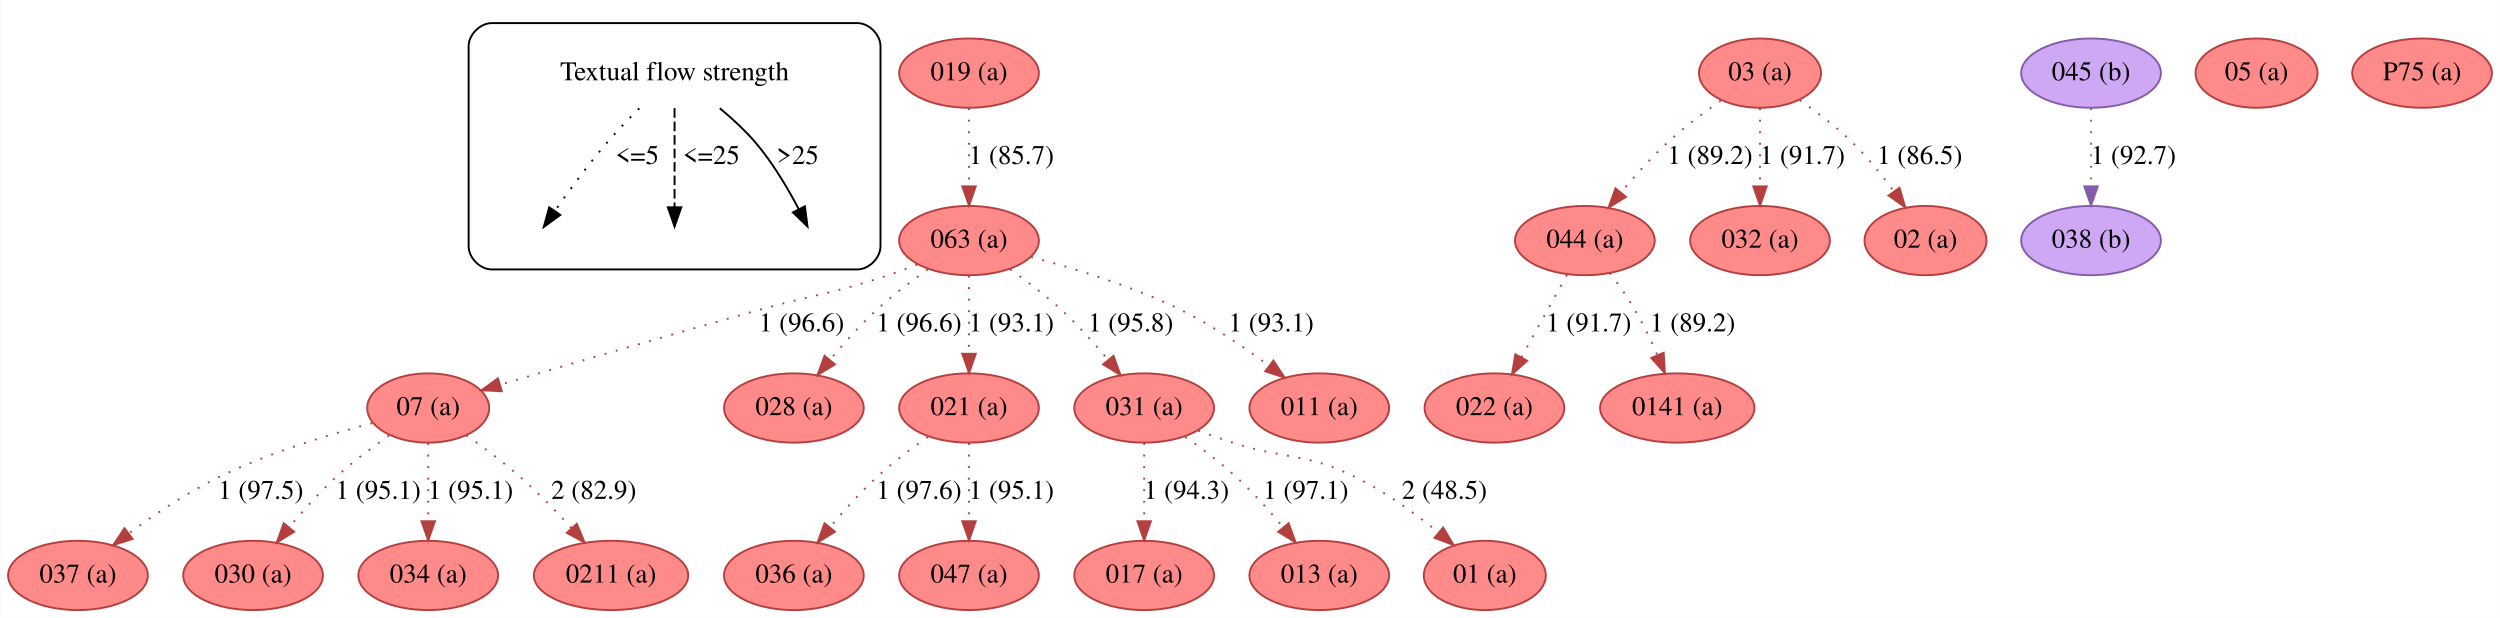
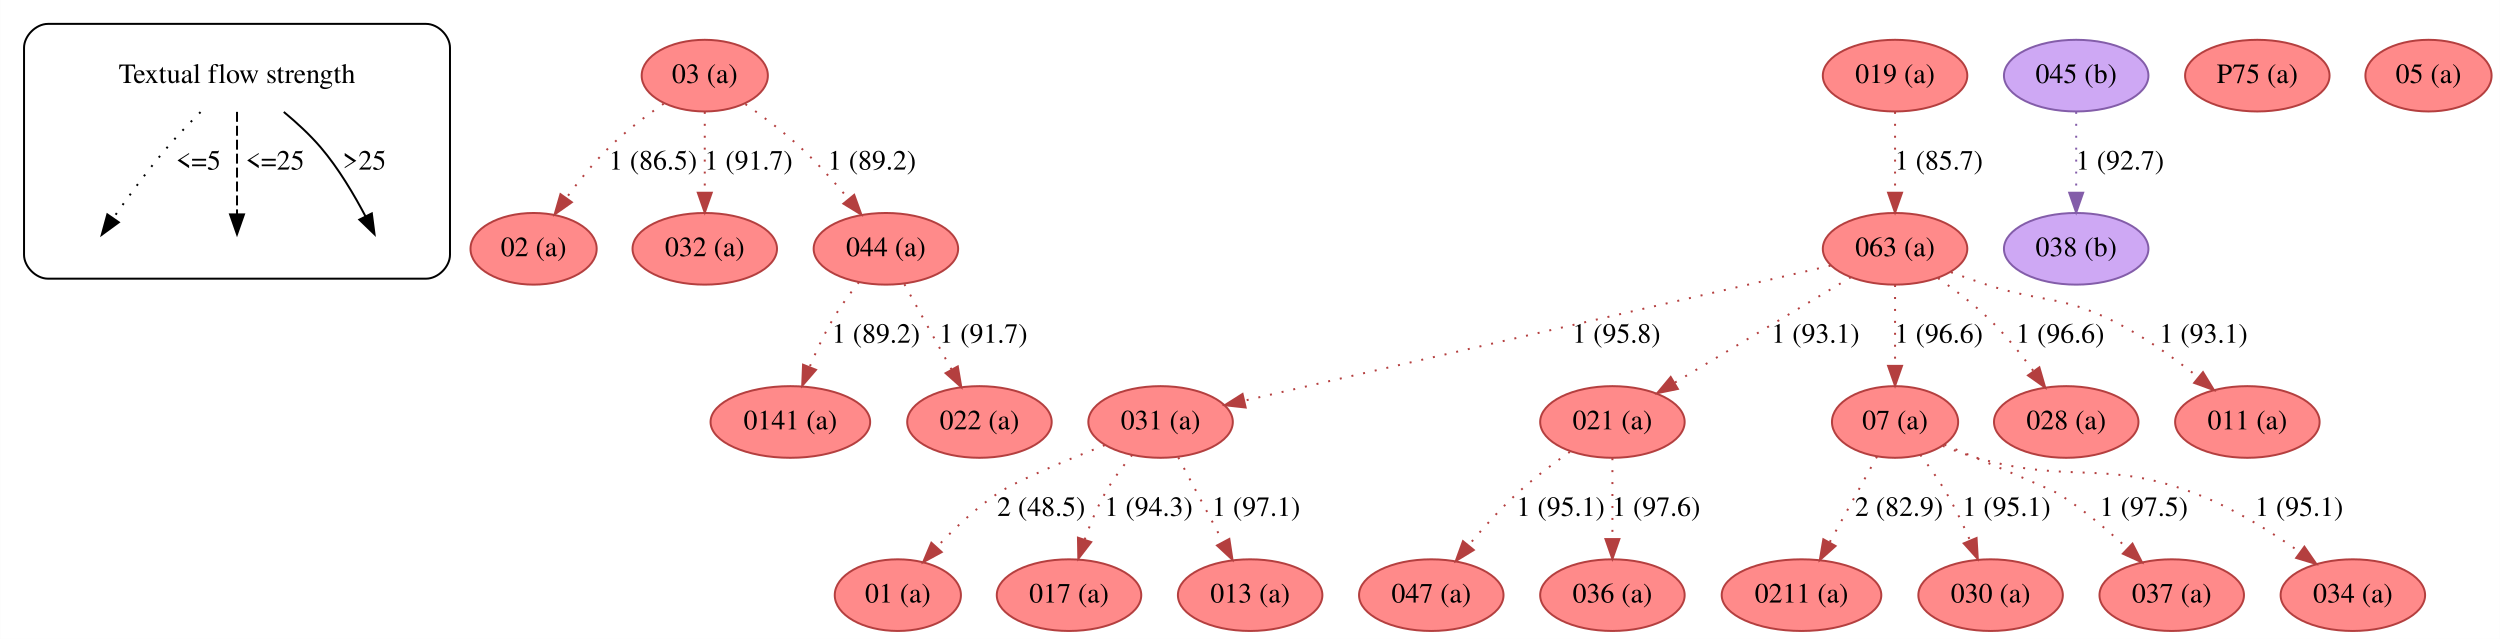
- <svg xmlns="http://www.w3.org/2000/svg" width="1299pt" height="321pt" viewBox="0.00 0.00 1298.79 321.00">
+ <svg xmlns="http://www.w3.org/2000/svg" width="1256pt" height="321pt" viewBox="0.00 0.00 1255.85 321.00">
  <g id="graph0" class="graph" transform="scale(1 1) rotate(0) translate(4 317)">
-     <polygon fill="white" stroke="none" points="-4,4 -4,-317 1294.79,-317 1294.79,4 -4,4" />
+     <polygon fill="white" stroke="none" points="-4,4 -4,-317 1251.85,-317 1251.85,4 -4,4" />
    <g id="clust1" class="cluster">
-       <path fill="none" stroke="black" d="M251.397,-177C251.397,-177 441.397,-177 441.397,-177 447.397,-177 453.397,-183 453.397,-189 453.397,-189 453.397,-293 453.397,-293 453.397,-299 447.397,-305 441.397,-305 441.397,-305 251.397,-305 251.397,-305 245.397,-305 239.397,-299 239.397,-293 239.397,-293 239.397,-189 239.397,-189 239.397,-183 245.397,-177 251.397,-177" />
+       <path fill="none" stroke="black" d="M20,-177C20,-177 210,-177 210,-177 216,-177 222,-183 222,-189 222,-189 222,-293 222,-293 222,-299 216,-305 210,-305 210,-305 20,-305 20,-305 14,-305 8,-299 8,-293 8,-293 8,-189 8,-189 8,-183 14,-177 20,-177" />
    </g>
    <g id="node1" class="node">
-       <text text-anchor="middle" x="346.397" y="-275.3" font-family="Times,serif" font-size="14.00">Textual flow strength</text>
+       <text text-anchor="middle" x="115" y="-275.3" font-family="Times,serif" font-size="14.00">Textual flow strength</text>
    </g>
    <g id="edge1" class="edge">
-       <path fill="none" stroke="black" stroke-dasharray="1,5" d="M328.062,-260.686C322.529,-255.194 316.557,-248.989 311.397,-243 301.568,-231.593 291.469,-217.779 284.31,-207.563" />
-       <polygon fill="black" stroke="black" points="287.011,-205.314 278.453,-199.068 281.248,-209.288 287.011,-205.314" />
-       <text text-anchor="middle" x="326.897" y="-231.8" font-family="Times,serif" font-size="14.00">&lt;=5  </text>
+       <path fill="none" stroke="black" stroke-dasharray="1,5" d="M96.666,-260.686C91.132,-255.194 85.161,-248.989 80,-243 70.171,-231.593 60.072,-217.779 52.914,-207.563" />
+       <polygon fill="black" stroke="black" points="55.614,-205.314 47.056,-199.068 49.851,-209.288 55.614,-205.314" />
+       <text text-anchor="middle" x="95.5" y="-231.8" font-family="Times,serif" font-size="14.00">&lt;=5  </text>
    </g>
    <g id="edge2" class="edge">
-       <path fill="none" stroke="black" stroke-dasharray="5,2" d="M346.397,-260.799C346.397,-245.794 346.397,-224.174 346.397,-209.409" />
-       <polygon fill="black" stroke="black" points="349.897,-209.293 346.397,-199.293 342.897,-209.293 349.897,-209.293" />
-       <text text-anchor="middle" x="365.397" y="-231.8" font-family="Times,serif" font-size="14.00">  &lt;=25</text>
+       <path fill="none" stroke="black" stroke-dasharray="5,2" d="M115,-260.799C115,-245.794 115,-224.174 115,-209.409" />
+       <polygon fill="black" stroke="black" points="118.5,-209.293 115,-199.293 111.5,-209.293 118.5,-209.293" />
+       <text text-anchor="middle" x="134" y="-231.8" font-family="Times,serif" font-size="14.00">  &lt;=25</text>
    </g>
    <g id="edge3" class="edge">
-       <path fill="none" stroke="black" d="M369.9,-260.76C376.303,-255.462 382.963,-249.344 388.397,-243 397.484,-232.39 405.492,-218.689 410.943,-208.313" />
-       <polygon fill="black" stroke="black" points="414.119,-209.789 415.488,-199.283 407.866,-206.642 414.119,-209.789" />
-       <text text-anchor="middle" x="410.397" y="-231.8" font-family="Times,serif" font-size="14.00">&gt;25</text>
+       <path fill="none" stroke="black" d="M138.503,-260.76C144.906,-255.462 151.567,-249.344 157,-243 166.087,-232.39 174.095,-218.689 179.546,-208.313" />
+       <polygon fill="black" stroke="black" points="182.722,-209.789 184.091,-199.283 176.469,-206.642 182.722,-209.789" />
+       <text text-anchor="middle" x="179" y="-231.8" font-family="Times,serif" font-size="14.00">&gt;25</text>
    </g>
    <g id="node5" class="node">
-       <ellipse fill="#ff8a8a" stroke="#b43f3f" cx="499.397" cy="-192" rx="36.294" ry="18" />
-       <text text-anchor="middle" x="499.397" y="-188.3" font-family="Times,serif" font-size="14.00">063 (a)</text>
+       <ellipse fill="#ff8a8a" stroke="#b43f3f" cx="350" cy="-279" rx="31.695" ry="18" />
+       <text text-anchor="middle" x="350" y="-275.3" font-family="Times,serif" font-size="14.00">03 (a)</text>
    </g>
    <g id="node6" class="node">
-       <ellipse fill="#ff8a8a" stroke="#b43f3f" cx="218.397" cy="-105" rx="31.695" ry="18" />
-       <text text-anchor="middle" x="218.397" y="-101.3" font-family="Times,serif" font-size="14.00">07 (a)</text>
+       <ellipse fill="#ff8a8a" stroke="#b43f3f" cx="264" cy="-192" rx="31.695" ry="18" />
+       <text text-anchor="middle" x="264" y="-188.3" font-family="Times,serif" font-size="14.00">02 (a)</text>
    </g>
    <g id="edge4" class="edge">
-       <path fill="none" stroke="#b43f3f" stroke-dasharray="1,5" d="M472.467,-179.535C467.495,-177.58 462.319,-175.651 457.397,-174 428.163,-164.197 420.091,-164.304 390.397,-156 343.923,-143.004 290.59,-127.391 255.791,-117.109" />
-       <polygon fill="#b43f3f" stroke="#b43f3f" points="256.634,-113.709 246.052,-114.228 254.648,-120.421 256.634,-113.709" />
-       <text text-anchor="middle" x="412.397" y="-144.8" font-family="Times,serif" font-size="14.00">1 (96.6)</text>
+       <path fill="none" stroke="#b43f3f" stroke-dasharray="1,5" d="M329.353,-264.912C320.467,-258.796 310.248,-251.086 302,-243 294.175,-235.329 286.638,-225.975 280.368,-217.442" />
+       <polygon fill="#b43f3f" stroke="#b43f3f" points="283.206,-215.394 274.557,-209.275 277.503,-219.452 283.206,-215.394" />
+       <text text-anchor="middle" x="324" y="-231.8" font-family="Times,serif" font-size="14.00">1 (86.5)</text>
    </g>
    <g id="node7" class="node">
-       <ellipse fill="#ff8a8a" stroke="#b43f3f" cx="408.397" cy="-105" rx="36.294" ry="18" />
-       <text text-anchor="middle" x="408.397" y="-101.3" font-family="Times,serif" font-size="14.00">028 (a)</text>
+       <ellipse fill="#ff8a8a" stroke="#b43f3f" cx="350" cy="-192" rx="36.294" ry="18" />
+       <text text-anchor="middle" x="350" y="-188.3" font-family="Times,serif" font-size="14.00">032 (a)</text>
    </g>
    <g id="edge5" class="edge">
-       <path fill="none" stroke="#b43f3f" stroke-dasharray="1,5" d="M478.025,-177.006C469.404,-170.963 459.582,-163.554 451.397,-156 442.853,-148.115 434.321,-138.619 427.136,-130.029" />
-       <polygon fill="#b43f3f" stroke="#b43f3f" points="429.741,-127.685 420.704,-122.155 424.32,-132.113 429.741,-127.685" />
-       <text text-anchor="middle" x="473.397" y="-144.8" font-family="Times,serif" font-size="14.00">1 (96.6)</text>
+       <path fill="none" stroke="#b43f3f" stroke-dasharray="1,5" d="M350,-260.799C350,-249.163 350,-233.548 350,-220.237" />
+       <polygon fill="#b43f3f" stroke="#b43f3f" points="353.5,-220.175 350,-210.175 346.5,-220.175 353.5,-220.175" />
+       <text text-anchor="middle" x="372" y="-231.8" font-family="Times,serif" font-size="14.00">1 (91.7)</text>
    </g>
    <g id="node8" class="node">
-       <ellipse fill="#ff8a8a" stroke="#b43f3f" cx="499.397" cy="-105" rx="36.294" ry="18" />
-       <text text-anchor="middle" x="499.397" y="-101.3" font-family="Times,serif" font-size="14.00">021 (a)</text>
+       <ellipse fill="#ff8a8a" stroke="#b43f3f" cx="441" cy="-192" rx="36.294" ry="18" />
+       <text text-anchor="middle" x="441" y="-188.3" font-family="Times,serif" font-size="14.00">044 (a)</text>
    </g>
    <g id="edge6" class="edge">
-       <path fill="none" stroke="#b43f3f" stroke-dasharray="1,5" d="M499.397,-173.799C499.397,-162.163 499.397,-146.548 499.397,-133.237" />
-       <polygon fill="#b43f3f" stroke="#b43f3f" points="502.897,-133.175 499.397,-123.175 495.897,-133.175 502.897,-133.175" />
-       <text text-anchor="middle" x="521.397" y="-144.8" font-family="Times,serif" font-size="14.00">1 (93.1)</text>
+       <path fill="none" stroke="#b43f3f" stroke-dasharray="1,5" d="M370.419,-264.672C379.263,-258.512 389.511,-250.834 398,-243 406.544,-235.115 415.076,-225.619 422.26,-217.029" />
+       <polygon fill="#b43f3f" stroke="#b43f3f" points="425.077,-219.113 428.692,-209.155 419.656,-214.685 425.077,-219.113" />
+       <text text-anchor="middle" x="434" y="-231.8" font-family="Times,serif" font-size="14.00">1 (89.2)</text>
+     </g>
+     <g id="node25" class="node">
+       <ellipse fill="#ff8a8a" stroke="#b43f3f" cx="393" cy="-105" rx="40.094" ry="18" />
+       <text text-anchor="middle" x="393" y="-101.3" font-family="Times,serif" font-size="14.00">0141 (a)</text>
+     </g>
+     <g id="edge22" class="edge">
+       <path fill="none" stroke="#b43f3f" stroke-dasharray="1,5" d="M427.443,-175.237C422.827,-169.423 417.862,-162.632 414,-156 409.736,-148.678 405.874,-140.324 402.659,-132.569" />
+       <polygon fill="#b43f3f" stroke="#b43f3f" points="405.883,-131.202 398.951,-123.189 399.373,-133.776 405.883,-131.202" />
+       <text text-anchor="middle" x="436" y="-144.8" font-family="Times,serif" font-size="14.00">1 (89.2)</text>
+     </g>
+     <g id="node26" class="node">
+       <ellipse fill="#ff8a8a" stroke="#b43f3f" cx="488" cy="-105" rx="36.294" ry="18" />
+       <text text-anchor="middle" x="488" y="-101.3" font-family="Times,serif" font-size="14.00">022 (a)</text>
+     </g>
+     <g id="edge23" class="edge">
+       <path fill="none" stroke="#b43f3f" stroke-dasharray="1,5" d="M450.286,-174.207C457.024,-162.021 466.26,-145.318 473.905,-131.491" />
+       <polygon fill="#b43f3f" stroke="#b43f3f" points="477.117,-132.914 478.894,-122.469 470.992,-129.527 477.117,-132.914" />
+       <text text-anchor="middle" x="490" y="-144.8" font-family="Times,serif" font-size="14.00">1 (91.7)</text>
    </g>
    <g id="node9" class="node">
-       <ellipse fill="#ff8a8a" stroke="#b43f3f" cx="590.397" cy="-105" rx="36.294" ry="18" />
-       <text text-anchor="middle" x="590.397" y="-101.3" font-family="Times,serif" font-size="14.00">031 (a)</text>
+       <ellipse fill="#ff8a8a" stroke="#b43f3f" cx="579" cy="-105" rx="36.294" ry="18" />
+       <text text-anchor="middle" x="579" y="-101.3" font-family="Times,serif" font-size="14.00">031 (a)</text>
+     </g>
+     <g id="node10" class="node">
+       <ellipse fill="#ff8a8a" stroke="#b43f3f" cx="447" cy="-18" rx="31.695" ry="18" />
+       <text text-anchor="middle" x="447" y="-14.3" font-family="Times,serif" font-size="14.00">01 (a)</text>
    </g>
    <g id="edge7" class="edge">
-       <path fill="none" stroke="#b43f3f" stroke-dasharray="1,5" d="M520.768,-177.006C529.389,-170.963 539.211,-163.554 547.397,-156 555.941,-148.115 564.472,-138.619 571.657,-130.029" />
-       <polygon fill="#b43f3f" stroke="#b43f3f" points="574.474,-132.113 578.089,-122.155 569.053,-127.685 574.474,-132.113" />
-       <text text-anchor="middle" x="583.397" y="-144.8" font-family="Times,serif" font-size="14.00">1 (95.8)</text>
-     </g>
-     <g id="node10" class="node">
-       <ellipse fill="#ff8a8a" stroke="#b43f3f" cx="681.397" cy="-105" rx="36.294" ry="18" />
-       <text text-anchor="middle" x="681.397" y="-101.3" font-family="Times,serif" font-size="14.00">011 (a)</text>
+       <path fill="none" stroke="#b43f3f" stroke-dasharray="1,5" d="M550.949,-93.348C531.024,-85.535 506.233,-75.241 497,-69 485.876,-61.481 475.13,-51.26 466.47,-42.018" />
+       <polygon fill="#b43f3f" stroke="#b43f3f" points="469.03,-39.63 459.724,-34.566 463.841,-44.328 469.03,-39.63" />
+       <text text-anchor="middle" x="519" y="-57.8" font-family="Times,serif" font-size="14.00">2 (48.5)</text>
+     </g>
+     <g id="node11" class="node">
+       <ellipse fill="#ff8a8a" stroke="#b43f3f" cx="533" cy="-18" rx="36.294" ry="18" />
+       <text text-anchor="middle" x="533" y="-14.3" font-family="Times,serif" font-size="14.00">017 (a)</text>
    </g>
    <g id="edge8" class="edge">
-       <path fill="none" stroke="#b43f3f" stroke-dasharray="1,5" d="M531.664,-183.461C554.123,-177.566 584.405,-168.305 609.397,-156 625.525,-148.059 642.099,-136.801 655.273,-126.977" />
-       <polygon fill="#b43f3f" stroke="#b43f3f" points="657.572,-129.626 663.401,-120.778 653.327,-124.06 657.572,-129.626" />
-       <text text-anchor="middle" x="656.397" y="-144.8" font-family="Times,serif" font-size="14.00">1 (93.1)</text>
-     </g>
-     <g id="node11" class="node">
-       <ellipse fill="#ff8a8a" stroke="#b43f3f" cx="36.397" cy="-18" rx="36.294" ry="18" />
-       <text text-anchor="middle" x="36.397" y="-14.3" font-family="Times,serif" font-size="14.00">037 (a)</text>
+       <path fill="none" stroke="#b43f3f" stroke-dasharray="1,5" d="M564.713,-88.414C559.903,-82.617 554.8,-75.791 551,-69 546.99,-61.834 543.593,-53.608 540.867,-45.924" />
+       <polygon fill="#b43f3f" stroke="#b43f3f" points="544.138,-44.666 537.675,-36.271 537.492,-46.864 544.138,-44.666" />
+       <text text-anchor="middle" x="573" y="-57.8" font-family="Times,serif" font-size="14.00">1 (94.3)</text>
+     </g>
+     <g id="node12" class="node">
+       <ellipse fill="#ff8a8a" stroke="#b43f3f" cx="624" cy="-18" rx="36.294" ry="18" />
+       <text text-anchor="middle" x="624" y="-14.3" font-family="Times,serif" font-size="14.00">013 (a)</text>
    </g>
    <g id="edge9" class="edge">
-       <path fill="none" stroke="#b43f3f" stroke-dasharray="1,5" d="M189.287,-97.118C166.808,-91.225 135.276,-81.681 109.397,-69 93.102,-61.016 76.302,-49.754 62.933,-39.939" />
-       <polygon fill="#b43f3f" stroke="#b43f3f" points="64.782,-36.951 54.682,-33.748 60.58,-42.55 64.782,-36.951" />
-       <text text-anchor="middle" x="131.397" y="-57.8" font-family="Times,serif" font-size="14.00">1 (97.5)</text>
-     </g>
-     <g id="node12" class="node">
-       <ellipse fill="#ff8a8a" stroke="#b43f3f" cx="127.397" cy="-18" rx="36.294" ry="18" />
-       <text text-anchor="middle" x="127.397" y="-14.3" font-family="Times,serif" font-size="14.00">030 (a)</text>
+       <path fill="none" stroke="#b43f3f" stroke-dasharray="1,5" d="M587.891,-87.207C594.3,-75.099 603.071,-58.533 610.363,-44.759" />
+       <polygon fill="#b43f3f" stroke="#b43f3f" points="613.542,-46.234 615.128,-35.758 607.356,-42.959 613.542,-46.234" />
+       <text text-anchor="middle" x="627" y="-57.8" font-family="Times,serif" font-size="14.00">1 (97.1)</text>
+     </g>
+     <g id="node13" class="node">
+       <ellipse fill="#ff8a8a" stroke="#b43f3f" cx="806" cy="-105" rx="36.294" ry="18" />
+       <text text-anchor="middle" x="806" y="-101.3" font-family="Times,serif" font-size="14.00">021 (a)</text>
+     </g>
+     <g id="node14" class="node">
+       <ellipse fill="#ff8a8a" stroke="#b43f3f" cx="715" cy="-18" rx="36.294" ry="18" />
+       <text text-anchor="middle" x="715" y="-14.3" font-family="Times,serif" font-size="14.00">047 (a)</text>
    </g>
    <g id="edge10" class="edge">
-       <path fill="none" stroke="#b43f3f" stroke-dasharray="1,5" d="M197.978,-90.672C189.134,-84.512 178.886,-76.834 170.397,-69 161.853,-61.115 153.321,-51.619 146.136,-43.029" />
-       <polygon fill="#b43f3f" stroke="#b43f3f" points="148.741,-40.685 139.704,-35.154 143.32,-45.114 148.741,-40.685" />
-       <text text-anchor="middle" x="192.397" y="-57.8" font-family="Times,serif" font-size="14.00">1 (95.1)</text>
-     </g>
-     <g id="node13" class="node">
-       <ellipse fill="#ff8a8a" stroke="#b43f3f" cx="218.397" cy="-18" rx="36.294" ry="18" />
-       <text text-anchor="middle" x="218.397" y="-14.3" font-family="Times,serif" font-size="14.00">034 (a)</text>
+       <path fill="none" stroke="#b43f3f" stroke-dasharray="1,5" d="M784.628,-90.006C776.008,-83.963 766.186,-76.554 758,-69 749.456,-61.115 740.924,-51.619 733.74,-43.029" />
+       <polygon fill="#b43f3f" stroke="#b43f3f" points="736.344,-40.685 727.308,-35.154 730.923,-45.114 736.344,-40.685" />
+       <text text-anchor="middle" x="780" y="-57.8" font-family="Times,serif" font-size="14.00">1 (95.1)</text>
+     </g>
+     <g id="node15" class="node">
+       <ellipse fill="#ff8a8a" stroke="#b43f3f" cx="806" cy="-18" rx="36.294" ry="18" />
+       <text text-anchor="middle" x="806" y="-14.3" font-family="Times,serif" font-size="14.00">036 (a)</text>
    </g>
    <g id="edge11" class="edge">
-       <path fill="none" stroke="#b43f3f" stroke-dasharray="1,5" d="M218.397,-86.799C218.397,-75.163 218.397,-59.548 218.397,-46.237" />
-       <polygon fill="#b43f3f" stroke="#b43f3f" points="221.897,-46.175 218.397,-36.175 214.897,-46.175 221.897,-46.175" />
-       <text text-anchor="middle" x="240.397" y="-57.8" font-family="Times,serif" font-size="14.00">1 (95.1)</text>
-     </g>
-     <g id="node14" class="node">
-       <ellipse fill="#ff8a8a" stroke="#b43f3f" cx="313.397" cy="-18" rx="40.094" ry="18" />
-       <text text-anchor="middle" x="313.397" y="-14.3" font-family="Times,serif" font-size="14.00">0211 (a)</text>
+       <path fill="none" stroke="#b43f3f" stroke-dasharray="1,5" d="M806,-86.799C806,-75.163 806,-59.548 806,-46.237" />
+       <polygon fill="#b43f3f" stroke="#b43f3f" points="809.5,-46.175 806,-36.175 802.5,-46.175 809.5,-46.175" />
+       <text text-anchor="middle" x="828" y="-57.8" font-family="Times,serif" font-size="14.00">1 (97.6)</text>
+     </g>
+     <g id="node16" class="node">
+       <ellipse fill="#ff8a8a" stroke="#b43f3f" cx="948" cy="-192" rx="36.294" ry="18" />
+       <text text-anchor="middle" x="948" y="-188.3" font-family="Times,serif" font-size="14.00">063 (a)</text>
    </g>
    <g id="edge12" class="edge">
-       <path fill="none" stroke="#b43f3f" stroke-dasharray="1,5" d="M238.182,-90.822C247.1,-84.572 257.582,-76.781 266.397,-69 275.56,-60.911 284.927,-51.276 292.863,-42.632" />
-       <polygon fill="#b43f3f" stroke="#b43f3f" points="295.606,-44.816 299.702,-35.045 290.407,-40.13 295.606,-44.816" />
-       <text text-anchor="middle" x="304.397" y="-57.8" font-family="Times,serif" font-size="14.00">2 (82.9)</text>
-     </g>
-     <g id="node15" class="node">
-       <ellipse fill="#ff8a8a" stroke="#b43f3f" cx="408.397" cy="-18" rx="36.294" ry="18" />
-       <text text-anchor="middle" x="408.397" y="-14.3" font-family="Times,serif" font-size="14.00">036 (a)</text>
+       <path fill="none" stroke="#b43f3f" stroke-dasharray="1,5" d="M915.577,-183.531C848.727,-168.132 695.62,-132.864 621.182,-115.717" />
+       <polygon fill="#b43f3f" stroke="#b43f3f" points="621.748,-112.256 611.218,-113.421 620.177,-119.077 621.748,-112.256" />
+       <text text-anchor="middle" x="808" y="-144.8" font-family="Times,serif" font-size="14.00">1 (95.8)</text>
    </g>
    <g id="edge13" class="edge">
-       <path fill="none" stroke="#b43f3f" stroke-dasharray="1,5" d="M478.025,-90.006C469.404,-83.963 459.582,-76.554 451.397,-69 442.853,-61.115 434.321,-51.619 427.136,-43.029" />
-       <polygon fill="#b43f3f" stroke="#b43f3f" points="429.741,-40.685 420.704,-35.154 424.32,-45.114 429.741,-40.685" />
-       <text text-anchor="middle" x="473.397" y="-57.8" font-family="Times,serif" font-size="14.00">1 (97.6)</text>
-     </g>
-     <g id="node16" class="node">
-       <ellipse fill="#ff8a8a" stroke="#b43f3f" cx="499.397" cy="-18" rx="36.294" ry="18" />
-       <text text-anchor="middle" x="499.397" y="-14.3" font-family="Times,serif" font-size="14.00">047 (a)</text>
+       <path fill="none" stroke="#b43f3f" stroke-dasharray="1,5" d="M925.812,-177.719C901.985,-163.456 863.942,-140.683 837.127,-124.632" />
+       <polygon fill="#b43f3f" stroke="#b43f3f" points="838.878,-121.602 828.5,-119.469 835.283,-127.608 838.878,-121.602" />
+       <text text-anchor="middle" x="908" y="-144.8" font-family="Times,serif" font-size="14.00">1 (93.1)</text>
+     </g>
+     <g id="node17" class="node">
+       <ellipse fill="#ff8a8a" stroke="#b43f3f" cx="948" cy="-105" rx="31.695" ry="18" />
+       <text text-anchor="middle" x="948" y="-101.3" font-family="Times,serif" font-size="14.00">07 (a)</text>
    </g>
    <g id="edge14" class="edge">
-       <path fill="none" stroke="#b43f3f" stroke-dasharray="1,5" d="M499.397,-86.799C499.397,-75.163 499.397,-59.548 499.397,-46.237" />
-       <polygon fill="#b43f3f" stroke="#b43f3f" points="502.897,-46.175 499.397,-36.175 495.897,-46.175 502.897,-46.175" />
-       <text text-anchor="middle" x="521.397" y="-57.8" font-family="Times,serif" font-size="14.00">1 (95.1)</text>
+       <path fill="none" stroke="#b43f3f" stroke-dasharray="1,5" d="M948,-173.799C948,-162.163 948,-146.548 948,-133.237" />
+       <polygon fill="#b43f3f" stroke="#b43f3f" points="951.5,-133.175 948,-123.175 944.5,-133.175 951.5,-133.175" />
+       <text text-anchor="middle" x="970" y="-144.8" font-family="Times,serif" font-size="14.00">1 (96.6)</text>
+     </g>
+     <g id="node18" class="node">
+       <ellipse fill="#ff8a8a" stroke="#b43f3f" cx="1034" cy="-105" rx="36.294" ry="18" />
+       <text text-anchor="middle" x="1034" y="-101.3" font-family="Times,serif" font-size="14.00">028 (a)</text>
+     </g>
+     <g id="edge15" class="edge">
+       <path fill="none" stroke="#b43f3f" stroke-dasharray="1,5" d="M969.604,-177.25C978.26,-171.245 988.046,-163.798 996,-156 1003.82,-148.329 1011.36,-138.975 1017.63,-130.442" />
+       <polygon fill="#b43f3f" stroke="#b43f3f" points="1020.5,-132.452 1023.44,-122.275 1014.79,-128.394 1020.5,-132.452" />
+       <text text-anchor="middle" x="1031" y="-144.8" font-family="Times,serif" font-size="14.00">1 (96.6)</text>
+     </g>
+     <g id="node19" class="node">
+       <ellipse fill="#ff8a8a" stroke="#b43f3f" cx="1125" cy="-105" rx="36.294" ry="18" />
+       <text text-anchor="middle" x="1125" y="-101.3" font-family="Times,serif" font-size="14.00">011 (a)</text>
+     </g>
+     <g id="edge16" class="edge">
+       <path fill="none" stroke="#b43f3f" stroke-dasharray="1,5" d="M976.101,-180.232C981.986,-178.084 988.174,-175.906 994,-174 1021.68,-164.946 1030.86,-168.828 1057,-156 1072.39,-148.448 1087.92,-137.355 1100.24,-127.535" />
+       <polygon fill="#b43f3f" stroke="#b43f3f" points="1102.7,-130.044 1108.22,-121 1098.27,-124.629 1102.7,-130.044" />
+       <text text-anchor="middle" x="1103" y="-144.8" font-family="Times,serif" font-size="14.00">1 (93.1)</text>
+     </g>
+     <g id="node20" class="node">
+       <ellipse fill="#ff8a8a" stroke="#b43f3f" cx="901" cy="-18" rx="40.094" ry="18" />
+       <text text-anchor="middle" x="901" y="-14.3" font-family="Times,serif" font-size="14.00">0211 (a)</text>
+     </g>
+     <g id="edge17" class="edge">
+       <path fill="none" stroke="#b43f3f" stroke-dasharray="1,5" d="M938.938,-87.611C932.219,-75.46 922.93,-58.66 915.225,-44.725" />
+       <polygon fill="#b43f3f" stroke="#b43f3f" points="918.097,-42.686 910.195,-35.629 911.971,-46.074 918.097,-42.686" />
+       <text text-anchor="middle" x="950" y="-57.8" font-family="Times,serif" font-size="14.00">2 (82.9)</text>
+     </g>
+     <g id="node21" class="node">
+       <ellipse fill="#ff8a8a" stroke="#b43f3f" cx="996" cy="-18" rx="36.294" ry="18" />
+       <text text-anchor="middle" x="996" y="-14.3" font-family="Times,serif" font-size="14.00">030 (a)</text>
+     </g>
+     <g id="edge18" class="edge">
+       <path fill="none" stroke="#b43f3f" stroke-dasharray="1,5" d="M960.693,-88.487C965.203,-82.587 970.119,-75.674 974,-69 978.291,-61.621 982.284,-53.251 985.658,-45.498" />
+       <polygon fill="#b43f3f" stroke="#b43f3f" points="988.947,-46.706 989.577,-36.13 982.489,-44.004 988.947,-46.706" />
+       <text text-anchor="middle" x="1004" y="-57.8" font-family="Times,serif" font-size="14.00">1 (95.1)</text>
+     </g>
+     <g id="node22" class="node">
+       <ellipse fill="#ff8a8a" stroke="#b43f3f" cx="1087" cy="-18" rx="36.294" ry="18" />
+       <text text-anchor="middle" x="1087" y="-14.3" font-family="Times,serif" font-size="14.00">037 (a)</text>
+     </g>
+     <g id="edge19" class="edge">
+       <path fill="none" stroke="#b43f3f" stroke-dasharray="1,5" d="M972.84,-93.621C996.004,-83.909 1027.38,-70.649 1030,-69 1042.31,-61.254 1054.61,-50.883 1064.61,-41.594" />
+       <polygon fill="#b43f3f" stroke="#b43f3f" points="1067.28,-43.883 1072.1,-34.448 1062.45,-38.819 1067.28,-43.883" />
+       <text text-anchor="middle" x="1073" y="-57.8" font-family="Times,serif" font-size="14.00">1 (97.5)</text>
    </g>
    <g id="node23" class="node">
-       <ellipse fill="#ff8a8a" stroke="#b43f3f" cx="590.397" cy="-18" rx="36.294" ry="18" />
-       <text text-anchor="middle" x="590.397" y="-14.3" font-family="Times,serif" font-size="14.00">017 (a)</text>
+       <ellipse fill="#ff8a8a" stroke="#b43f3f" cx="1178" cy="-18" rx="36.294" ry="18" />
+       <text text-anchor="middle" x="1178" y="-14.3" font-family="Times,serif" font-size="14.00">034 (a)</text>
    </g>
    <g id="edge20" class="edge">
-       <path fill="none" stroke="#b43f3f" stroke-dasharray="1,5" d="M590.397,-86.799C590.397,-75.163 590.397,-59.548 590.397,-46.237" />
-       <polygon fill="#b43f3f" stroke="#b43f3f" points="593.897,-46.175 590.397,-36.175 586.897,-46.175 593.897,-46.175" />
-       <text text-anchor="middle" x="612.397" y="-57.8" font-family="Times,serif" font-size="14.00">1 (94.3)</text>
+       <path fill="none" stroke="#b43f3f" stroke-dasharray="1,5" d="M971.952,-92.986C977.466,-90.755 983.368,-88.605 989,-87 1036.64,-73.422 1052.69,-86.601 1099,-69 1117.77,-61.865 1136.85,-49.949 1151.55,-39.539" />
+       <polygon fill="#b43f3f" stroke="#b43f3f" points="1153.65,-42.345 1159.67,-33.631 1149.53,-36.686 1153.65,-42.345" />
+       <text text-anchor="middle" x="1151" y="-57.8" font-family="Times,serif" font-size="14.00">1 (95.1)</text>
    </g>
    <g id="node24" class="node">
-       <ellipse fill="#ff8a8a" stroke="#b43f3f" cx="681.397" cy="-18" rx="36.294" ry="18" />
-       <text text-anchor="middle" x="681.397" y="-14.3" font-family="Times,serif" font-size="14.00">013 (a)</text>
+       <ellipse fill="#ff8a8a" stroke="#b43f3f" cx="948" cy="-279" rx="36.294" ry="18" />
+       <text text-anchor="middle" x="948" y="-275.3" font-family="Times,serif" font-size="14.00">019 (a)</text>
    </g>
    <g id="edge21" class="edge">
-       <path fill="none" stroke="#b43f3f" stroke-dasharray="1,5" d="M611.768,-90.006C620.389,-83.963 630.211,-76.554 638.397,-69 646.941,-61.115 655.472,-51.619 662.657,-43.029" />
-       <polygon fill="#b43f3f" stroke="#b43f3f" points="665.474,-45.114 669.089,-35.154 660.053,-40.685 665.474,-45.114" />
-       <text text-anchor="middle" x="674.397" y="-57.8" font-family="Times,serif" font-size="14.00">1 (97.1)</text>
-     </g>
-     <g id="node25" class="node">
-       <ellipse fill="#ff8a8a" stroke="#b43f3f" cx="767.397" cy="-18" rx="31.695" ry="18" />
-       <text text-anchor="middle" x="767.397" y="-14.3" font-family="Times,serif" font-size="14.00">01 (a)</text>
-     </g>
-     <g id="edge22" class="edge">
-       <path fill="none" stroke="#b43f3f" stroke-dasharray="1,5" d="M618.492,-93.213C624.377,-91.067 630.567,-88.894 636.397,-87 664.499,-77.871 673.889,-82.055 700.397,-69 715.736,-61.445 731.147,-50.254 743.315,-40.374" />
-       <polygon fill="#b43f3f" stroke="#b43f3f" points="745.749,-42.901 751.18,-33.804 741.261,-37.529 745.749,-42.901" />
-       <text text-anchor="middle" x="746.397" y="-57.8" font-family="Times,serif" font-size="14.00">2 (48.5)</text>
-     </g>
-     <g id="node17" class="node">
-       <ellipse fill="#ff8a8a" stroke="#b43f3f" cx="910.397" cy="-279" rx="31.695" ry="18" />
-       <text text-anchor="middle" x="910.397" y="-275.3" font-family="Times,serif" font-size="14.00">03 (a)</text>
-     </g>
-     <g id="node18" class="node">
-       <ellipse fill="#ff8a8a" stroke="#b43f3f" cx="819.397" cy="-192" rx="36.294" ry="18" />
-       <text text-anchor="middle" x="819.397" y="-188.3" font-family="Times,serif" font-size="14.00">044 (a)</text>
-     </g>
-     <g id="edge15" class="edge">
-       <path fill="none" stroke="#b43f3f" stroke-dasharray="1,5" d="M889.978,-264.672C881.134,-258.512 870.886,-250.834 862.397,-243 853.853,-235.115 845.321,-225.619 838.136,-217.029" />
-       <polygon fill="#b43f3f" stroke="#b43f3f" points="840.741,-214.685 831.704,-209.155 835.32,-219.113 840.741,-214.685" />
-       <text text-anchor="middle" x="884.397" y="-231.8" font-family="Times,serif" font-size="14.00">1 (89.2)</text>
-     </g>
-     <g id="node19" class="node">
-       <ellipse fill="#ff8a8a" stroke="#b43f3f" cx="910.397" cy="-192" rx="36.294" ry="18" />
-       <text text-anchor="middle" x="910.397" y="-188.3" font-family="Times,serif" font-size="14.00">032 (a)</text>
-     </g>
-     <g id="edge16" class="edge">
-       <path fill="none" stroke="#b43f3f" stroke-dasharray="1,5" d="M910.397,-260.799C910.397,-249.163 910.397,-233.548 910.397,-220.237" />
-       <polygon fill="#b43f3f" stroke="#b43f3f" points="913.897,-220.175 910.397,-210.175 906.897,-220.175 913.897,-220.175" />
-       <text text-anchor="middle" x="932.397" y="-231.8" font-family="Times,serif" font-size="14.00">1 (91.7)</text>
-     </g>
-     <g id="node20" class="node">
-       <ellipse fill="#ff8a8a" stroke="#b43f3f" cx="996.397" cy="-192" rx="31.695" ry="18" />
-       <text text-anchor="middle" x="996.397" y="-188.3" font-family="Times,serif" font-size="14.00">02 (a)</text>
-     </g>
-     <g id="edge17" class="edge">
-       <path fill="none" stroke="#b43f3f" stroke-dasharray="1,5" d="M931.044,-264.912C939.93,-258.796 950.148,-251.086 958.397,-243 966.221,-235.329 973.759,-225.975 980.029,-217.442" />
-       <polygon fill="#b43f3f" stroke="#b43f3f" points="982.894,-219.452 985.84,-209.275 977.191,-215.394 982.894,-219.452" />
-       <text text-anchor="middle" x="993.397" y="-231.8" font-family="Times,serif" font-size="14.00">1 (86.5)</text>
-     </g>
-     <g id="node21" class="node">
-       <ellipse fill="#ff8a8a" stroke="#b43f3f" cx="772.397" cy="-105" rx="36.294" ry="18" />
-       <text text-anchor="middle" x="772.397" y="-101.3" font-family="Times,serif" font-size="14.00">022 (a)</text>
-     </g>
-     <g id="edge18" class="edge">
-       <path fill="none" stroke="#b43f3f" stroke-dasharray="1,5" d="M810.111,-174.207C803.373,-162.021 794.137,-145.318 786.492,-131.491" />
-       <polygon fill="#b43f3f" stroke="#b43f3f" points="789.405,-129.527 781.503,-122.469 783.279,-132.914 789.405,-129.527" />
-       <text text-anchor="middle" x="821.397" y="-144.8" font-family="Times,serif" font-size="14.00">1 (91.7)</text>
-     </g>
-     <g id="node22" class="node">
-       <ellipse fill="#ff8a8a" stroke="#b43f3f" cx="867.397" cy="-105" rx="40.094" ry="18" />
-       <text text-anchor="middle" x="867.397" y="-101.3" font-family="Times,serif" font-size="14.00">0141 (a)</text>
-     </g>
-     <g id="edge19" class="edge">
-       <path fill="none" stroke="#b43f3f" stroke-dasharray="1,5" d="M832.355,-175.139C836.792,-169.316 841.592,-162.544 845.397,-156 849.687,-148.622 853.68,-140.251 857.055,-132.498" />
-       <polygon fill="#b43f3f" stroke="#b43f3f" points="860.343,-133.706 860.973,-123.13 853.886,-131.004 860.343,-133.706" />
-       <text text-anchor="middle" x="875.397" y="-144.8" font-family="Times,serif" font-size="14.00">1 (89.2)</text>
-     </g>
-     <g id="node26" class="node">
-       <ellipse fill="#ff8a8a" stroke="#b43f3f" cx="499.397" cy="-279" rx="36.294" ry="18" />
-       <text text-anchor="middle" x="499.397" y="-275.3" font-family="Times,serif" font-size="14.00">019 (a)</text>
-     </g>
-     <g id="edge23" class="edge">
-       <path fill="none" stroke="#b43f3f" stroke-dasharray="1,5" d="M499.397,-260.799C499.397,-249.163 499.397,-233.548 499.397,-220.237" />
-       <polygon fill="#b43f3f" stroke="#b43f3f" points="502.897,-220.175 499.397,-210.175 495.897,-220.175 502.897,-220.175" />
-       <text text-anchor="middle" x="521.397" y="-231.8" font-family="Times,serif" font-size="14.00">1 (85.7)</text>
+       <path fill="none" stroke="#b43f3f" stroke-dasharray="1,5" d="M948,-260.799C948,-249.163 948,-233.548 948,-220.237" />
+       <polygon fill="#b43f3f" stroke="#b43f3f" points="951.5,-220.175 948,-210.175 944.5,-220.175 951.5,-220.175" />
+       <text text-anchor="middle" x="970" y="-231.8" font-family="Times,serif" font-size="14.00">1 (85.7)</text>
    </g>
    <g id="node27" class="node">
-       <ellipse fill="#cea8f4" stroke="#835da9" cx="1082.4" cy="-279" rx="36.294" ry="18" />
-       <text text-anchor="middle" x="1082.4" y="-275.3" font-family="Times,serif" font-size="14.00">045 (b)</text>
+       <ellipse fill="#cea8f4" stroke="#835da9" cx="1039" cy="-279" rx="36.294" ry="18" />
+       <text text-anchor="middle" x="1039" y="-275.3" font-family="Times,serif" font-size="14.00">045 (b)</text>
    </g>
    <g id="node28" class="node">
-       <ellipse fill="#cea8f4" stroke="#835da9" cx="1082.4" cy="-192" rx="36.294" ry="18" />
-       <text text-anchor="middle" x="1082.4" y="-188.3" font-family="Times,serif" font-size="14.00">038 (b)</text>
+       <ellipse fill="#cea8f4" stroke="#835da9" cx="1039" cy="-192" rx="36.294" ry="18" />
+       <text text-anchor="middle" x="1039" y="-188.3" font-family="Times,serif" font-size="14.00">038 (b)</text>
    </g>
    <g id="edge24" class="edge">
-       <path fill="none" stroke="#835da9" stroke-dasharray="1,5" d="M1082.4,-260.799C1082.4,-249.163 1082.4,-233.548 1082.4,-220.237" />
-       <polygon fill="#835da9" stroke="#835da9" points="1085.9,-220.175 1082.4,-210.175 1078.9,-220.175 1085.9,-220.175" />
-       <text text-anchor="middle" x="1104.4" y="-231.8" font-family="Times,serif" font-size="14.00">1 (92.7)</text>
+       <path fill="none" stroke="#835da9" stroke-dasharray="1,5" d="M1039,-260.799C1039,-249.163 1039,-233.548 1039,-220.237" />
+       <polygon fill="#835da9" stroke="#835da9" points="1042.5,-220.175 1039,-210.175 1035.5,-220.175 1042.5,-220.175" />
+       <text text-anchor="middle" x="1061" y="-231.8" font-family="Times,serif" font-size="14.00">1 (92.7)</text>
    </g>
    <g id="node29" class="node">
-       <ellipse fill="#ff8a8a" stroke="#b43f3f" cx="1168.4" cy="-279" rx="31.695" ry="18" />
-       <text text-anchor="middle" x="1168.4" y="-275.3" font-family="Times,serif" font-size="14.00">05 (a)</text>
+       <ellipse fill="#ff8a8a" stroke="#b43f3f" cx="1130" cy="-279" rx="36.294" ry="18" />
+       <text text-anchor="middle" x="1130" y="-275.3" font-family="Times,serif" font-size="14.00">P75 (a)</text>
    </g>
    <g id="node30" class="node">
-       <ellipse fill="#ff8a8a" stroke="#b43f3f" cx="1254.4" cy="-279" rx="36.294" ry="18" />
-       <text text-anchor="middle" x="1254.4" y="-275.3" font-family="Times,serif" font-size="14.00">P75 (a)</text>
+       <ellipse fill="#ff8a8a" stroke="#b43f3f" cx="1216" cy="-279" rx="31.695" ry="18" />
+       <text text-anchor="middle" x="1216" y="-275.3" font-family="Times,serif" font-size="14.00">05 (a)</text>
    </g>
  </g>
</svg>
